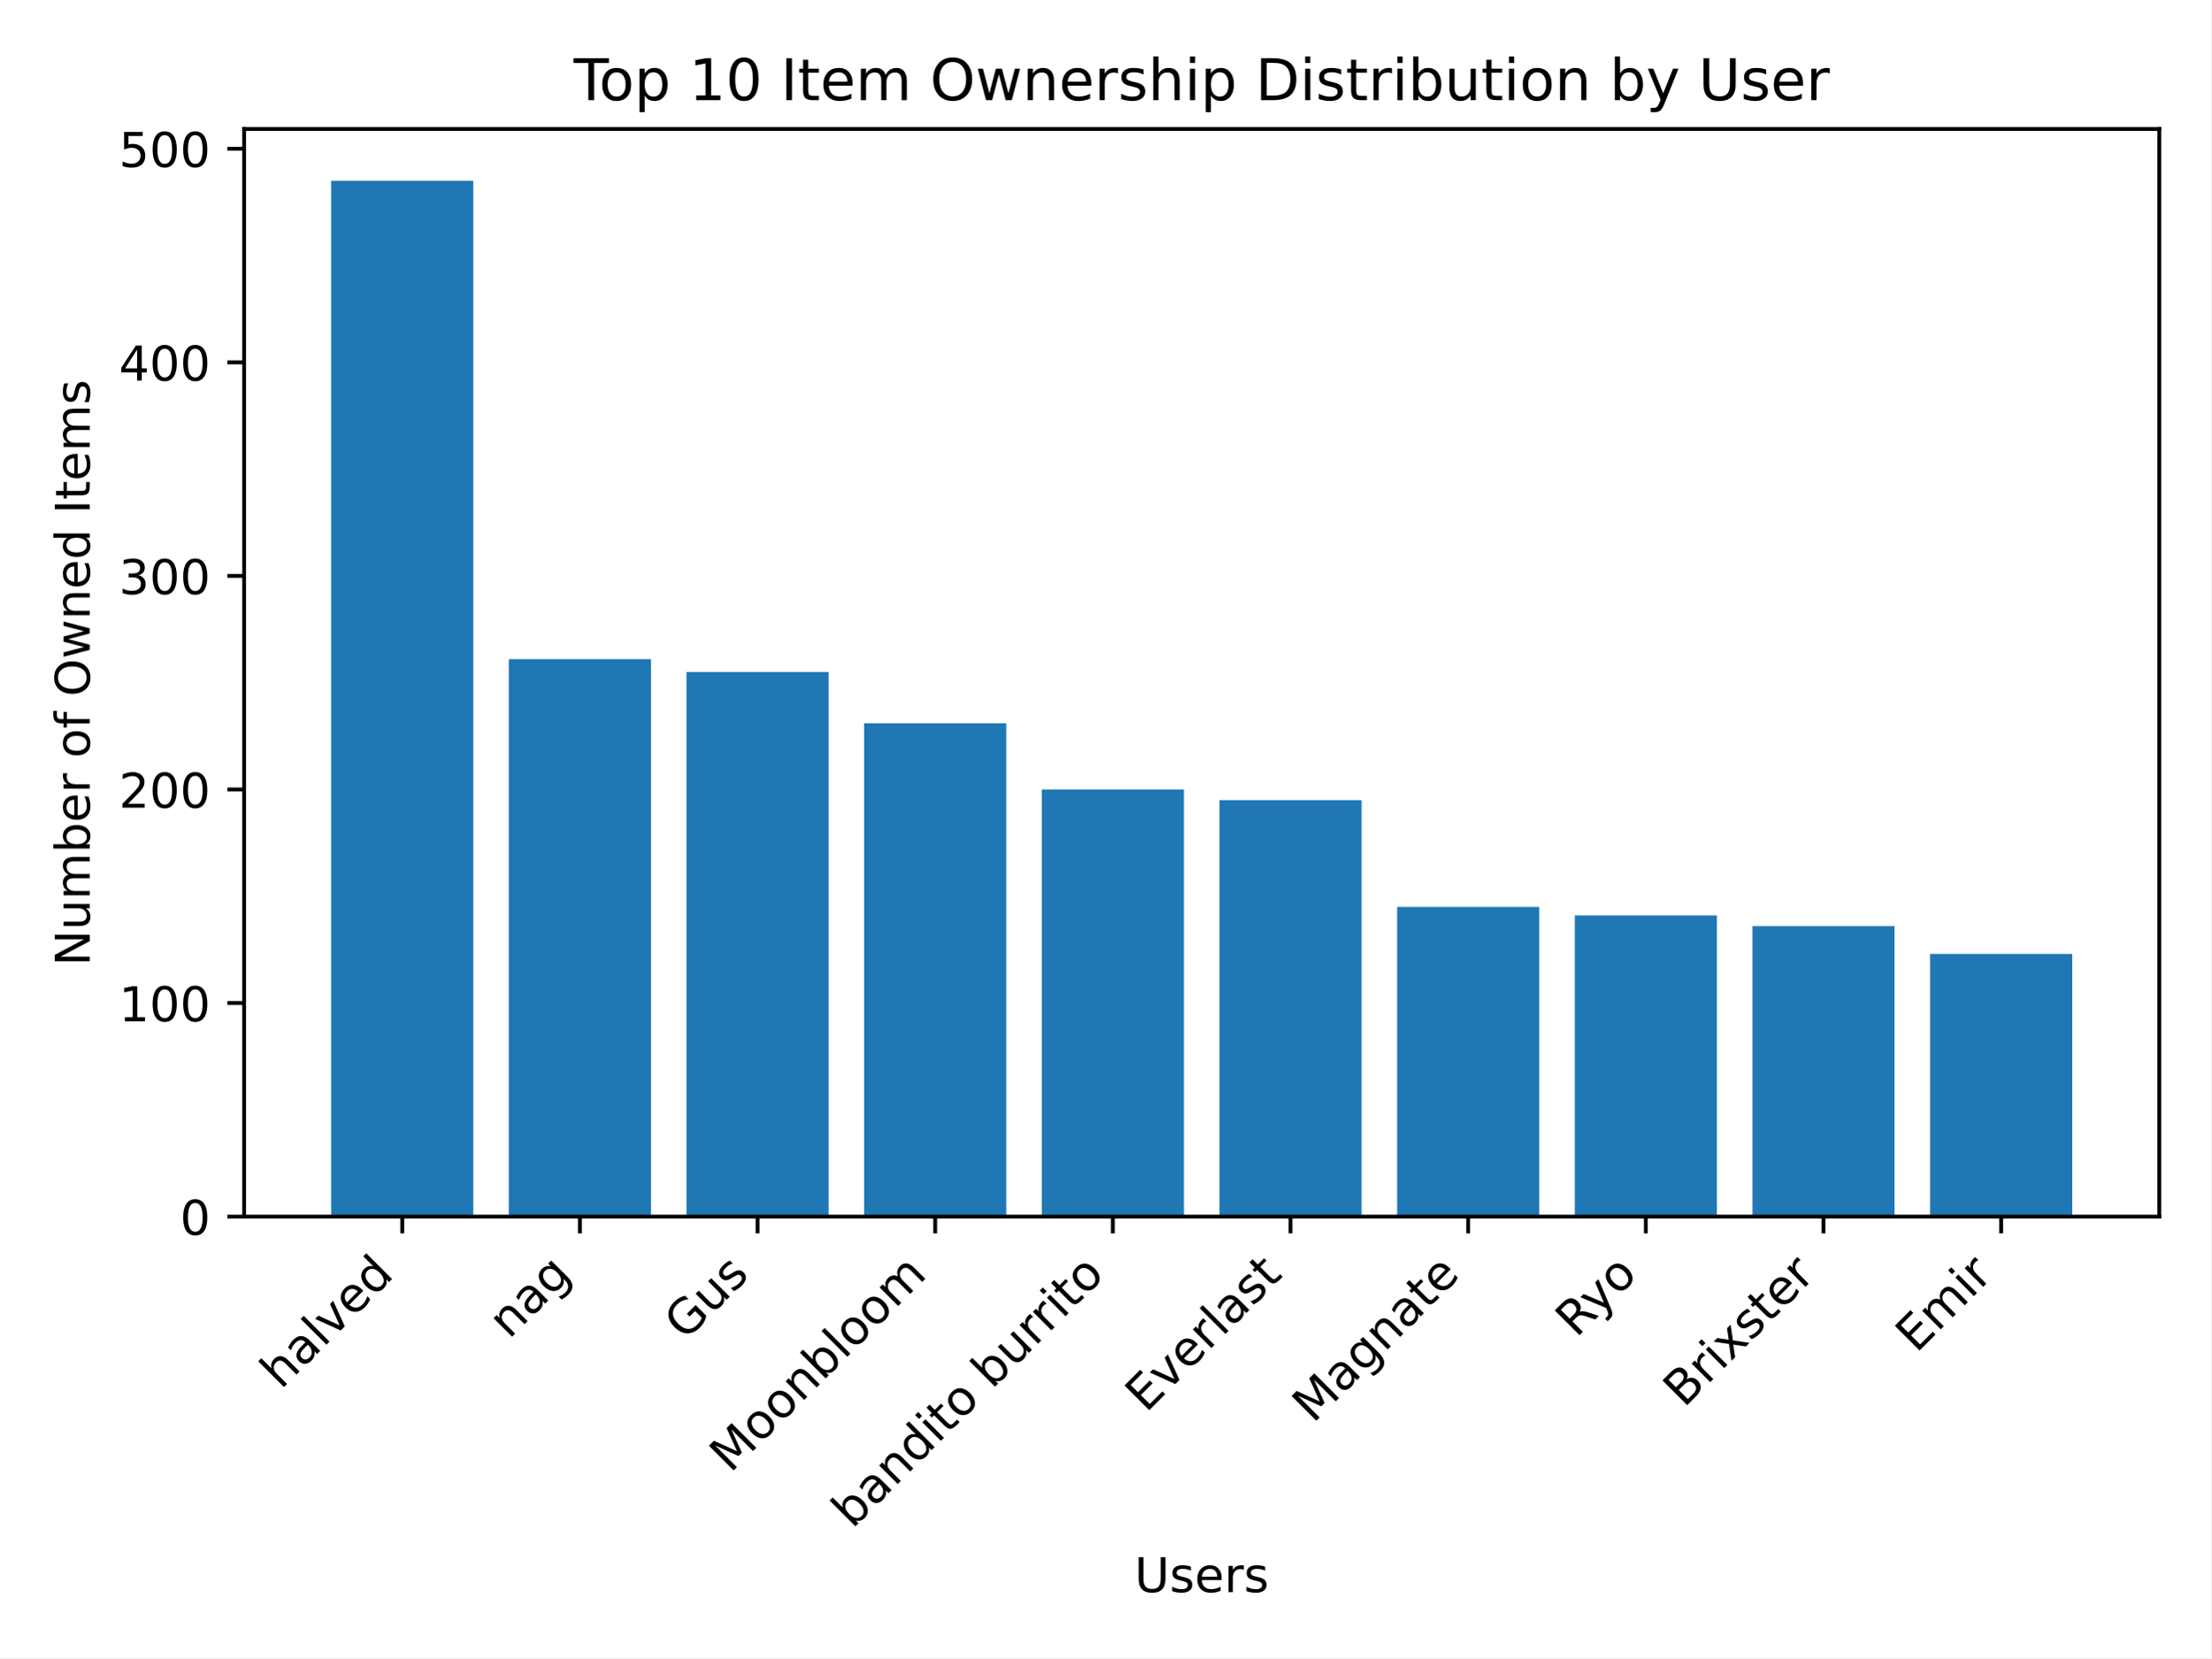
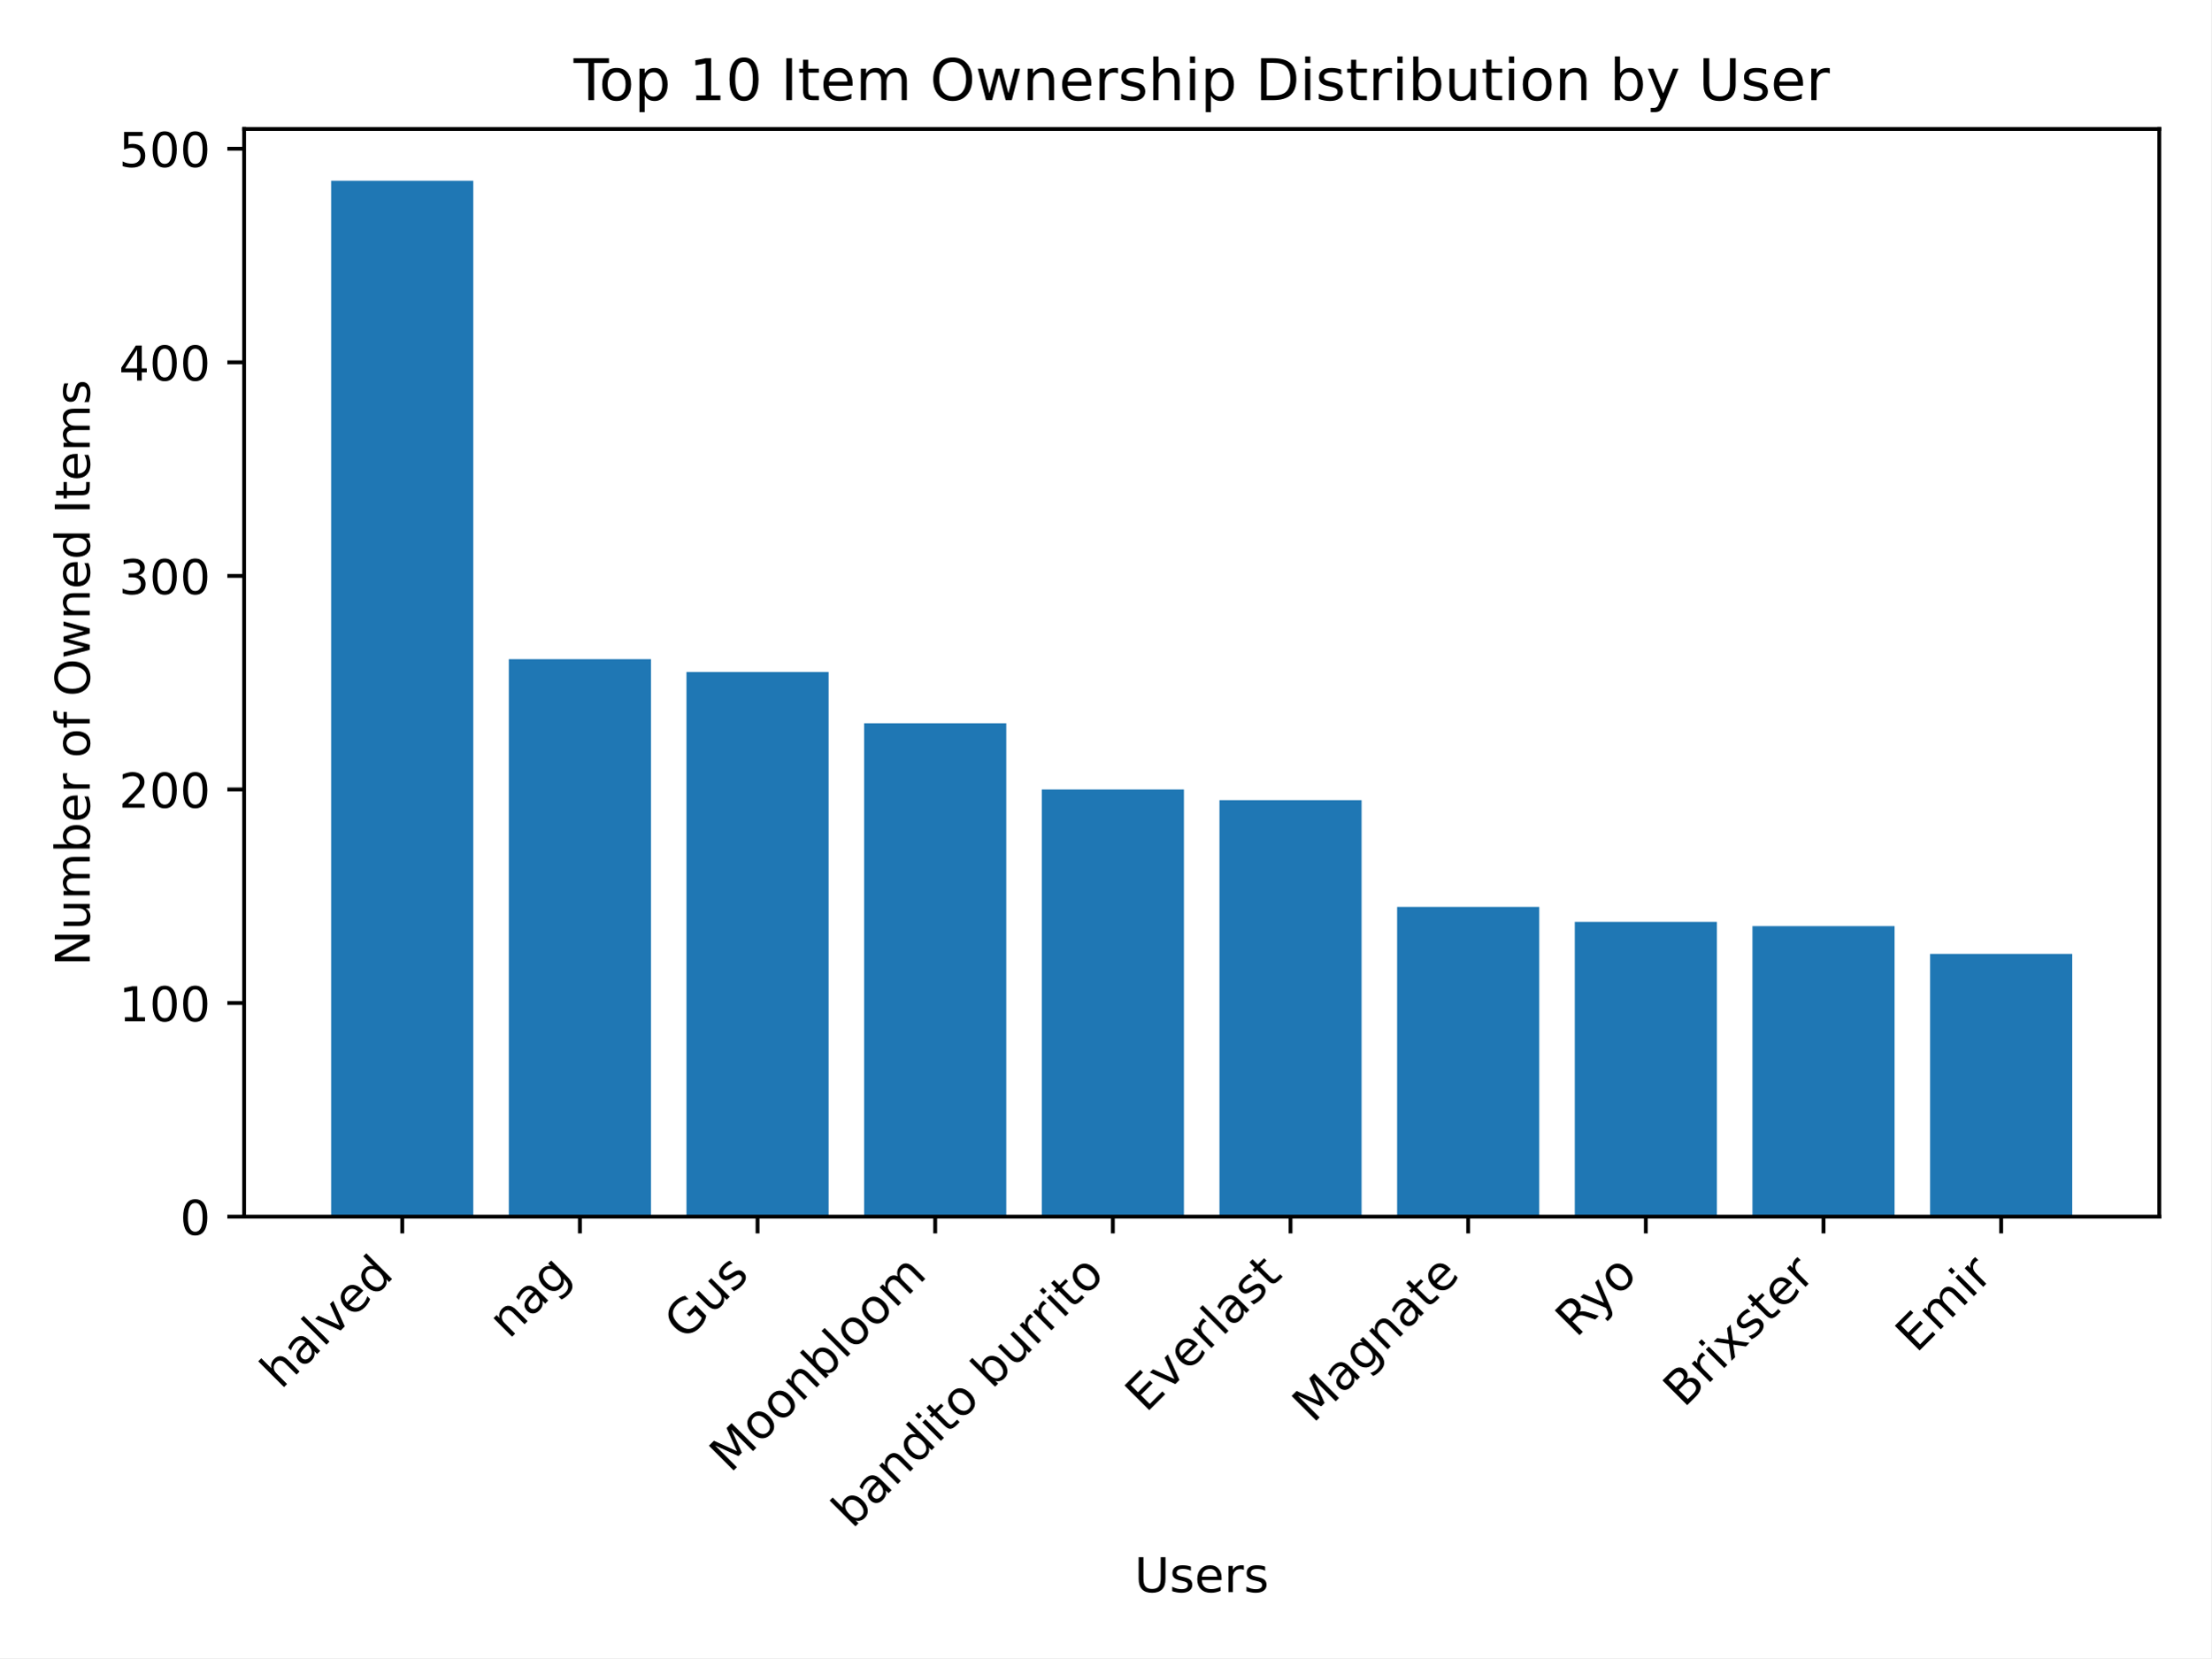
<svg xmlns="http://www.w3.org/2000/svg" xmlns:xlink="http://www.w3.org/1999/xlink" width="460.8pt" height="345.6pt" viewBox="0 0 460.8 345.6" version="1.1">
  <defs>
    <style type="text/css">*{stroke-linejoin: round; stroke-linecap: butt}</style>
  </defs>
  <g id="figure_1">
    <g id="patch_1">
      <path d="M 0 345.6  L 460.8 345.6  L 460.8 0  L 0 0  z " style="fill: #ffffff" />
    </g>
    <g id="axes_1">
      <g id="patch_2">
        <path d="M 50.87 253.581  L 450 253.581  L 450 26.88  L 50.87 26.88  z " style="fill: #ffffff" />
      </g>
      <g id="patch_3">
-         <path d="M 69.012 253.581  L 98.632 253.581  L 98.632 37.675  L 69.012 37.675  z " clip-path="url(#pecffc3c748)" style="fill: #1f77b4" />
+         <path d="M 69.012 253.581  L 98.632 253.581  L 98.632 37.675  L 69.012 37.675  z " clip-path="url(#p1ae39cc8aa)" style="fill: #1f77b4" />
      </g>
      <g id="patch_4">
-         <path d="M 106.037 253.581  L 135.657 253.581  L 135.657 137.392  L 106.037 137.392  z " clip-path="url(#pecffc3c748)" style="fill: #1f77b4" />
+         <path d="M 106.037 253.581  L 135.657 253.581  L 135.657 137.392  L 106.037 137.392  z " clip-path="url(#p1ae39cc8aa)" style="fill: #1f77b4" />
      </g>
      <g id="patch_5">
-         <path d="M 143.062 253.581  L 172.682 253.581  L 172.682 140.063  L 143.062 140.063  z " clip-path="url(#pecffc3c748)" style="fill: #1f77b4" />
+         <path d="M 143.062 253.581  L 172.682 253.581  L 172.682 140.063  L 143.062 140.063  z " clip-path="url(#p1ae39cc8aa)" style="fill: #1f77b4" />
      </g>
      <g id="patch_6">
-         <path d="M 180.087 253.581  L 209.707 253.581  L 209.707 150.747  L 180.087 150.747  z " clip-path="url(#pecffc3c748)" style="fill: #1f77b4" />
+         <path d="M 180.087 253.581  L 209.707 253.581  L 209.707 150.747  L 180.087 150.747  z " clip-path="url(#p1ae39cc8aa)" style="fill: #1f77b4" />
      </g>
      <g id="patch_7">
-         <path d="M 217.112 253.581  L 246.732 253.581  L 246.732 164.547  L 217.112 164.547  z " clip-path="url(#pecffc3c748)" style="fill: #1f77b4" />
+         <path d="M 217.112 253.581  L 246.732 253.581  L 246.732 164.547  L 217.112 164.547  z " clip-path="url(#p1ae39cc8aa)" style="fill: #1f77b4" />
      </g>
      <g id="patch_8">
-         <path d="M 254.138 253.581  L 283.758 253.581  L 283.758 166.773  L 254.138 166.773  z " clip-path="url(#pecffc3c748)" style="fill: #1f77b4" />
+         <path d="M 254.138 253.581  L 283.758 253.581  L 283.758 166.773  L 254.138 166.773  z " clip-path="url(#p1ae39cc8aa)" style="fill: #1f77b4" />
      </g>
      <g id="patch_9">
-         <path d="M 291.163 253.581  L 320.783 253.581  L 320.783 189.032  L 291.163 189.032  z " clip-path="url(#pecffc3c748)" style="fill: #1f77b4" />
+         <path d="M 291.163 253.581  L 320.783 253.581  L 320.783 189.032  L 291.163 189.032  z " clip-path="url(#p1ae39cc8aa)" style="fill: #1f77b4" />
      </g>
      <g id="patch_10">
-         <path d="M 328.188 253.581  L 357.808 253.581  L 357.808 190.812  L 328.188 190.812  z " clip-path="url(#pecffc3c748)" style="fill: #1f77b4" />
+         <path d="M 328.188 253.581  L 357.808 253.581  L 357.808 192.148  L 328.188 192.148  z " clip-path="url(#p1ae39cc8aa)" style="fill: #1f77b4" />
      </g>
      <g id="patch_11">
-         <path d="M 365.213 253.581  L 394.833 253.581  L 394.833 193.038  L 365.213 193.038  z " clip-path="url(#pecffc3c748)" style="fill: #1f77b4" />
+         <path d="M 365.213 253.581  L 394.833 253.581  L 394.833 193.038  L 365.213 193.038  z " clip-path="url(#p1ae39cc8aa)" style="fill: #1f77b4" />
      </g>
      <g id="patch_12">
-         <path d="M 402.238 253.581  L 431.858 253.581  L 431.858 198.825  L 402.238 198.825  z " clip-path="url(#pecffc3c748)" style="fill: #1f77b4" />
+         <path d="M 402.238 253.581  L 431.858 253.581  L 431.858 198.825  L 402.238 198.825  z " clip-path="url(#p1ae39cc8aa)" style="fill: #1f77b4" />
      </g>
      <g id="matplotlib.axis_1">
        <g id="xtick_1">
          <g id="line2d_1">
            <defs>
-               <path id="m5b3145c78f" d="M 0 0  L 0 3.5  " style="stroke: #000000; stroke-width: 0.8" />
+               <path id="mdb69f9be94" d="M 0 0  L 0 3.5  " style="stroke: #000000; stroke-width: 0.8" />
            </defs>
            <g>
-               <use xlink:href="#m5b3145c78f" x="83.822" y="253.581" style="stroke: #000000; stroke-width: 0.8" />
+               <use xlink:href="#mdb69f9be94" x="83.822" y="253.581" style="stroke: #000000; stroke-width: 0.8" />
            </g>
          </g>
          <g id="text_1">
            <g transform="translate(58.54764 289.7576) rotate(-45) scale(0.1 -0.1)">
              <defs>
                <path id="DejaVuSans-68" d="M 3513 2113  L 3513 0  L 2938 0  L 2938 2094  Q 2938 2591 2744 2837  Q 2550 3084 2163 3084  Q 1697 3084 1428 2787  Q 1159 2491 1159 1978  L 1159 0  L 581 0  L 581 4863  L 1159 4863  L 1159 2956  Q 1366 3272 1645 3428  Q 1925 3584 2291 3584  Q 2894 3584 3203 3211  Q 3513 2838 3513 2113  z " transform="scale(0.015625)" />
                <path id="DejaVuSans-61" d="M 2194 1759  Q 1497 1759 1228 1600  Q 959 1441 959 1056  Q 959 750 1161 570  Q 1363 391 1709 391  Q 2188 391 2477 730  Q 2766 1069 2766 1631  L 2766 1759  L 2194 1759  z M 3341 1997  L 3341 0  L 2766 0  L 2766 531  Q 2569 213 2275 61  Q 1981 -91 1556 -91  Q 1019 -91 701 211  Q 384 513 384 1019  Q 384 1609 779 1909  Q 1175 2209 1959 2209  L 2766 2209  L 2766 2266  Q 2766 2663 2505 2880  Q 2244 3097 1772 3097  Q 1472 3097 1187 3025  Q 903 2953 641 2809  L 641 3341  Q 956 3463 1253 3523  Q 1550 3584 1831 3584  Q 2591 3584 2966 3190  Q 3341 2797 3341 1997  z " transform="scale(0.015625)" />
                <path id="DejaVuSans-6c" d="M 603 4863  L 1178 4863  L 1178 0  L 603 0  L 603 4863  z " transform="scale(0.015625)" />
                <path id="DejaVuSans-76" d="M 191 3500  L 800 3500  L 1894 563  L 2988 3500  L 3597 3500  L 2284 0  L 1503 0  L 191 3500  z " transform="scale(0.015625)" />
                <path id="DejaVuSans-65" d="M 3597 1894  L 3597 1613  L 953 1613  Q 991 1019 1311 708  Q 1631 397 2203 397  Q 2534 397 2845 478  Q 3156 559 3463 722  L 3463 178  Q 3153 47 2828 -22  Q 2503 -91 2169 -91  Q 1331 -91 842 396  Q 353 884 353 1716  Q 353 2575 817 3079  Q 1281 3584 2069 3584  Q 2775 3584 3186 3129  Q 3597 2675 3597 1894  z M 3022 2063  Q 3016 2534 2758 2815  Q 2500 3097 2075 3097  Q 1594 3097 1305 2825  Q 1016 2553 972 2059  L 3022 2063  z " transform="scale(0.015625)" />
                <path id="DejaVuSans-64" d="M 2906 2969  L 2906 4863  L 3481 4863  L 3481 0  L 2906 0  L 2906 525  Q 2725 213 2448 61  Q 2172 -91 1784 -91  Q 1150 -91 751 415  Q 353 922 353 1747  Q 353 2572 751 3078  Q 1150 3584 1784 3584  Q 2172 3584 2448 3432  Q 2725 3281 2906 2969  z M 947 1747  Q 947 1113 1208 752  Q 1469 391 1925 391  Q 2381 391 2643 752  Q 2906 1113 2906 1747  Q 2906 2381 2643 2742  Q 2381 3103 1925 3103  Q 1469 3103 1208 2742  Q 947 2381 947 1747  z " transform="scale(0.015625)" />
              </defs>
              <use xlink:href="#DejaVuSans-68" />
              <use xlink:href="#DejaVuSans-61" x="63.379" />
              <use xlink:href="#DejaVuSans-6c" x="124.658" />
              <use xlink:href="#DejaVuSans-76" x="152.441" />
              <use xlink:href="#DejaVuSans-65" x="211.621" />
              <use xlink:href="#DejaVuSans-64" x="273.145" />
            </g>
          </g>
        </g>
        <g id="xtick_2">
          <g id="line2d_2">
            <g>
-               <use xlink:href="#m5b3145c78f" x="120.847" y="253.581" style="stroke: #000000; stroke-width: 0.8" />
+               <use xlink:href="#mdb69f9be94" x="120.847" y="253.581" style="stroke: #000000; stroke-width: 0.8" />
            </g>
          </g>
          <g id="text_2">
            <g transform="translate(106.0732 279.257) rotate(-45) scale(0.1 -0.1)">
              <defs>
                <path id="DejaVuSans-6e" d="M 3513 2113  L 3513 0  L 2938 0  L 2938 2094  Q 2938 2591 2744 2837  Q 2550 3084 2163 3084  Q 1697 3084 1428 2787  Q 1159 2491 1159 1978  L 1159 0  L 581 0  L 581 3500  L 1159 3500  L 1159 2956  Q 1366 3272 1645 3428  Q 1925 3584 2291 3584  Q 2894 3584 3203 3211  Q 3513 2838 3513 2113  z " transform="scale(0.015625)" />
                <path id="DejaVuSans-67" d="M 2906 1791  Q 2906 2416 2648 2759  Q 2391 3103 1925 3103  Q 1463 3103 1205 2759  Q 947 2416 947 1791  Q 947 1169 1205 825  Q 1463 481 1925 481  Q 2391 481 2648 825  Q 2906 1169 2906 1791  z M 3481 434  Q 3481 -459 3084 -895  Q 2688 -1331 1869 -1331  Q 1566 -1331 1297 -1286  Q 1028 -1241 775 -1147  L 775 -588  Q 1028 -725 1275 -790  Q 1522 -856 1778 -856  Q 2344 -856 2625 -561  Q 2906 -266 2906 331  L 2906 616  Q 2728 306 2450 153  Q 2172 0 1784 0  Q 1141 0 747 490  Q 353 981 353 1791  Q 353 2603 747 3093  Q 1141 3584 1784 3584  Q 2172 3584 2450 3431  Q 2728 3278 2906 2969  L 2906 3500  L 3481 3500  L 3481 434  z " transform="scale(0.015625)" />
              </defs>
              <use xlink:href="#DejaVuSans-6e" />
              <use xlink:href="#DejaVuSans-61" x="63.379" />
              <use xlink:href="#DejaVuSans-67" x="124.658" />
            </g>
          </g>
        </g>
        <g id="xtick_3">
          <g id="line2d_3">
            <g>
-               <use xlink:href="#m5b3145c78f" x="157.872" y="253.581" style="stroke: #000000; stroke-width: 0.8" />
+               <use xlink:href="#mdb69f9be94" x="157.872" y="253.581" style="stroke: #000000; stroke-width: 0.8" />
            </g>
          </g>
          <g id="text_3">
            <g transform="translate(142.758 279.5973) rotate(-45) scale(0.1 -0.1)">
              <defs>
                <path id="DejaVuSans-47" d="M 3809 666  L 3809 1919  L 2778 1919  L 2778 2438  L 4434 2438  L 4434 434  Q 4069 175 3628 42  Q 3188 -91 2688 -91  Q 1594 -91 976 548  Q 359 1188 359 2328  Q 359 3472 976 4111  Q 1594 4750 2688 4750  Q 3144 4750 3555 4637  Q 3966 4525 4313 4306  L 4313 3634  Q 3963 3931 3569 4081  Q 3175 4231 2741 4231  Q 1884 4231 1454 3753  Q 1025 3275 1025 2328  Q 1025 1384 1454 906  Q 1884 428 2741 428  Q 3075 428 3337 486  Q 3600 544 3809 666  z " transform="scale(0.015625)" />
                <path id="DejaVuSans-75" d="M 544 1381  L 544 3500  L 1119 3500  L 1119 1403  Q 1119 906 1312 657  Q 1506 409 1894 409  Q 2359 409 2629 706  Q 2900 1003 2900 1516  L 2900 3500  L 3475 3500  L 3475 0  L 2900 0  L 2900 538  Q 2691 219 2414 64  Q 2138 -91 1772 -91  Q 1169 -91 856 284  Q 544 659 544 1381  z M 1991 3584  L 1991 3584  z " transform="scale(0.015625)" />
                <path id="DejaVuSans-73" d="M 2834 3397  L 2834 2853  Q 2591 2978 2328 3040  Q 2066 3103 1784 3103  Q 1356 3103 1142 2972  Q 928 2841 928 2578  Q 928 2378 1081 2264  Q 1234 2150 1697 2047  L 1894 2003  Q 2506 1872 2764 1633  Q 3022 1394 3022 966  Q 3022 478 2636 193  Q 2250 -91 1575 -91  Q 1294 -91 989 -36  Q 684 19 347 128  L 347 722  Q 666 556 975 473  Q 1284 391 1588 391  Q 1994 391 2212 530  Q 2431 669 2431 922  Q 2431 1156 2273 1281  Q 2116 1406 1581 1522  L 1381 1569  Q 847 1681 609 1914  Q 372 2147 372 2553  Q 372 3047 722 3315  Q 1072 3584 1716 3584  Q 2034 3584 2315 3537  Q 2597 3491 2834 3397  z " transform="scale(0.015625)" />
              </defs>
              <use xlink:href="#DejaVuSans-47" />
              <use xlink:href="#DejaVuSans-75" x="77.49" />
              <use xlink:href="#DejaVuSans-73" x="140.869" />
            </g>
          </g>
        </g>
        <g id="xtick_4">
          <g id="line2d_4">
            <g>
-               <use xlink:href="#m5b3145c78f" x="194.897" y="253.581" style="stroke: #000000; stroke-width: 0.8" />
+               <use xlink:href="#mdb69f9be94" x="194.897" y="253.581" style="stroke: #000000; stroke-width: 0.8" />
            </g>
          </g>
          <g id="text_4">
            <g transform="translate(152.197 307.1833) rotate(-45) scale(0.1 -0.1)">
              <defs>
                <path id="DejaVuSans-4d" d="M 628 4666  L 1569 4666  L 2759 1491  L 3956 4666  L 4897 4666  L 4897 0  L 4281 0  L 4281 4097  L 3078 897  L 2444 897  L 1241 4097  L 1241 0  L 628 0  L 628 4666  z " transform="scale(0.015625)" />
                <path id="DejaVuSans-6f" d="M 1959 3097  Q 1497 3097 1228 2736  Q 959 2375 959 1747  Q 959 1119 1226 758  Q 1494 397 1959 397  Q 2419 397 2687 759  Q 2956 1122 2956 1747  Q 2956 2369 2687 2733  Q 2419 3097 1959 3097  z M 1959 3584  Q 2709 3584 3137 3096  Q 3566 2609 3566 1747  Q 3566 888 3137 398  Q 2709 -91 1959 -91  Q 1206 -91 779 398  Q 353 888 353 1747  Q 353 2609 779 3096  Q 1206 3584 1959 3584  z " transform="scale(0.015625)" />
                <path id="DejaVuSans-62" d="M 3116 1747  Q 3116 2381 2855 2742  Q 2594 3103 2138 3103  Q 1681 3103 1420 2742  Q 1159 2381 1159 1747  Q 1159 1113 1420 752  Q 1681 391 2138 391  Q 2594 391 2855 752  Q 3116 1113 3116 1747  z M 1159 2969  Q 1341 3281 1617 3432  Q 1894 3584 2278 3584  Q 2916 3584 3314 3078  Q 3713 2572 3713 1747  Q 3713 922 3314 415  Q 2916 -91 2278 -91  Q 1894 -91 1617 61  Q 1341 213 1159 525  L 1159 0  L 581 0  L 581 4863  L 1159 4863  L 1159 2969  z " transform="scale(0.015625)" />
                <path id="DejaVuSans-6d" d="M 3328 2828  Q 3544 3216 3844 3400  Q 4144 3584 4550 3584  Q 5097 3584 5394 3201  Q 5691 2819 5691 2113  L 5691 0  L 5113 0  L 5113 2094  Q 5113 2597 4934 2840  Q 4756 3084 4391 3084  Q 3944 3084 3684 2787  Q 3425 2491 3425 1978  L 3425 0  L 2847 0  L 2847 2094  Q 2847 2600 2669 2842  Q 2491 3084 2119 3084  Q 1678 3084 1418 2786  Q 1159 2488 1159 1978  L 1159 0  L 581 0  L 581 3500  L 1159 3500  L 1159 2956  Q 1356 3278 1631 3431  Q 1906 3584 2284 3584  Q 2666 3584 2933 3390  Q 3200 3197 3328 2828  z " transform="scale(0.015625)" />
              </defs>
              <use xlink:href="#DejaVuSans-4d" />
              <use xlink:href="#DejaVuSans-6f" x="86.279" />
              <use xlink:href="#DejaVuSans-6f" x="147.461" />
              <use xlink:href="#DejaVuSans-6e" x="208.643" />
              <use xlink:href="#DejaVuSans-62" x="272.021" />
              <use xlink:href="#DejaVuSans-6c" x="335.498" />
              <use xlink:href="#DejaVuSans-6f" x="363.281" />
              <use xlink:href="#DejaVuSans-6f" x="424.463" />
              <use xlink:href="#DejaVuSans-6d" x="485.645" />
            </g>
          </g>
        </g>
        <g id="xtick_5">
          <g id="line2d_5">
            <g>
-               <use xlink:href="#m5b3145c78f" x="231.922" y="253.581" style="stroke: #000000; stroke-width: 0.8" />
+               <use xlink:href="#mdb69f9be94" x="231.922" y="253.581" style="stroke: #000000; stroke-width: 0.8" />
            </g>
          </g>
          <g id="text_5">
            <g transform="translate(177.6255 318.7799) rotate(-45) scale(0.1 -0.1)">
              <defs>
                <path id="DejaVuSans-69" d="M 603 3500  L 1178 3500  L 1178 0  L 603 0  L 603 3500  z M 603 4863  L 1178 4863  L 1178 4134  L 603 4134  L 603 4863  z " transform="scale(0.015625)" />
                <path id="DejaVuSans-74" d="M 1172 4494  L 1172 3500  L 2356 3500  L 2356 3053  L 1172 3053  L 1172 1153  Q 1172 725 1289 603  Q 1406 481 1766 481  L 2356 481  L 2356 0  L 1766 0  Q 1100 0 847 248  Q 594 497 594 1153  L 594 3053  L 172 3053  L 172 3500  L 594 3500  L 594 4494  L 1172 4494  z " transform="scale(0.015625)" />
                <path id="DejaVuSans-20" transform="scale(0.015625)" />
                <path id="DejaVuSans-72" d="M 2631 2963  Q 2534 3019 2420 3045  Q 2306 3072 2169 3072  Q 1681 3072 1420 2755  Q 1159 2438 1159 1844  L 1159 0  L 581 0  L 581 3500  L 1159 3500  L 1159 2956  Q 1341 3275 1631 3429  Q 1922 3584 2338 3584  Q 2397 3584 2469 3576  Q 2541 3569 2628 3553  L 2631 2963  z " transform="scale(0.015625)" />
              </defs>
              <use xlink:href="#DejaVuSans-62" />
              <use xlink:href="#DejaVuSans-61" x="63.477" />
              <use xlink:href="#DejaVuSans-6e" x="124.756" />
              <use xlink:href="#DejaVuSans-64" x="188.135" />
              <use xlink:href="#DejaVuSans-69" x="251.611" />
              <use xlink:href="#DejaVuSans-74" x="279.395" />
              <use xlink:href="#DejaVuSans-6f" x="318.604" />
              <use xlink:href="#DejaVuSans-20" x="379.785" />
              <use xlink:href="#DejaVuSans-62" x="411.572" />
              <use xlink:href="#DejaVuSans-75" x="475.049" />
              <use xlink:href="#DejaVuSans-72" x="538.428" />
              <use xlink:href="#DejaVuSans-72" x="577.791" />
              <use xlink:href="#DejaVuSans-69" x="618.904" />
              <use xlink:href="#DejaVuSans-74" x="646.688" />
              <use xlink:href="#DejaVuSans-6f" x="685.896" />
            </g>
          </g>
        </g>
        <g id="xtick_6">
          <g id="line2d_6">
            <g>
-               <use xlink:href="#m5b3145c78f" x="268.948" y="253.581" style="stroke: #000000; stroke-width: 0.8" />
+               <use xlink:href="#mdb69f9be94" x="268.948" y="253.581" style="stroke: #000000; stroke-width: 0.8" />
            </g>
          </g>
          <g id="text_6">
            <g transform="translate(238.8126 294.6178) rotate(-45) scale(0.1 -0.1)">
              <defs>
                <path id="DejaVuSans-45" d="M 628 4666  L 3578 4666  L 3578 4134  L 1259 4134  L 1259 2753  L 3481 2753  L 3481 2222  L 1259 2222  L 1259 531  L 3634 531  L 3634 0  L 628 0  L 628 4666  z " transform="scale(0.015625)" />
              </defs>
              <use xlink:href="#DejaVuSans-45" />
              <use xlink:href="#DejaVuSans-76" x="63.184" />
              <use xlink:href="#DejaVuSans-65" x="122.363" />
              <use xlink:href="#DejaVuSans-72" x="183.887" />
              <use xlink:href="#DejaVuSans-6c" x="225" />
              <use xlink:href="#DejaVuSans-61" x="252.783" />
              <use xlink:href="#DejaVuSans-73" x="314.062" />
              <use xlink:href="#DejaVuSans-74" x="366.162" />
            </g>
          </g>
        </g>
        <g id="xtick_7">
          <g id="line2d_7">
            <g>
-               <use xlink:href="#m5b3145c78f" x="305.973" y="253.581" style="stroke: #000000; stroke-width: 0.8" />
+               <use xlink:href="#mdb69f9be94" x="305.973" y="253.581" style="stroke: #000000; stroke-width: 0.8" />
            </g>
          </g>
          <g id="text_7">
            <g transform="translate(273.6412 296.8143) rotate(-45) scale(0.1 -0.1)">
              <use xlink:href="#DejaVuSans-4d" />
              <use xlink:href="#DejaVuSans-61" x="86.279" />
              <use xlink:href="#DejaVuSans-67" x="147.559" />
              <use xlink:href="#DejaVuSans-6e" x="211.035" />
              <use xlink:href="#DejaVuSans-61" x="274.414" />
              <use xlink:href="#DejaVuSans-74" x="335.693" />
              <use xlink:href="#DejaVuSans-65" x="374.902" />
            </g>
          </g>
        </g>
        <g id="xtick_8">
          <g id="line2d_8">
            <g>
-               <use xlink:href="#m5b3145c78f" x="342.998" y="253.581" style="stroke: #000000; stroke-width: 0.8" />
+               <use xlink:href="#mdb69f9be94" x="342.998" y="253.581" style="stroke: #000000; stroke-width: 0.8" />
            </g>
          </g>
          <g id="text_8">
            <g transform="translate(328.4909 278.9897) rotate(-45) scale(0.1 -0.1)">
              <defs>
                <path id="DejaVuSans-52" d="M 2841 2188  Q 3044 2119 3236 1894  Q 3428 1669 3622 1275  L 4263 0  L 3584 0  L 2988 1197  Q 2756 1666 2539 1819  Q 2322 1972 1947 1972  L 1259 1972  L 1259 0  L 628 0  L 628 4666  L 2053 4666  Q 2853 4666 3247 4331  Q 3641 3997 3641 3322  Q 3641 2881 3436 2590  Q 3231 2300 2841 2188  z M 1259 4147  L 1259 2491  L 2053 2491  Q 2509 2491 2742 2702  Q 2975 2913 2975 3322  Q 2975 3731 2742 3939  Q 2509 4147 2053 4147  L 1259 4147  z " transform="scale(0.015625)" />
                <path id="DejaVuSans-79" d="M 2059 -325  Q 1816 -950 1584 -1140  Q 1353 -1331 966 -1331  L 506 -1331  L 506 -850  L 844 -850  Q 1081 -850 1212 -737  Q 1344 -625 1503 -206  L 1606 56  L 191 3500  L 800 3500  L 1894 763  L 2988 3500  L 3597 3500  L 2059 -325  z " transform="scale(0.015625)" />
              </defs>
              <use xlink:href="#DejaVuSans-52" />
              <use xlink:href="#DejaVuSans-79" x="63.982" />
              <use xlink:href="#DejaVuSans-6f" x="123.162" />
            </g>
          </g>
        </g>
        <g id="xtick_9">
          <g id="line2d_9">
            <g>
-               <use xlink:href="#m5b3145c78f" x="380.023" y="253.581" style="stroke: #000000; stroke-width: 0.8" />
+               <use xlink:href="#mdb69f9be94" x="380.023" y="253.581" style="stroke: #000000; stroke-width: 0.8" />
            </g>
          </g>
          <g id="text_9">
            <g transform="translate(350.9307 293.5748) rotate(-45) scale(0.1 -0.1)">
              <defs>
                <path id="DejaVuSans-42" d="M 1259 2228  L 1259 519  L 2272 519  Q 2781 519 3026 730  Q 3272 941 3272 1375  Q 3272 1813 3026 2020  Q 2781 2228 2272 2228  L 1259 2228  z M 1259 4147  L 1259 2741  L 2194 2741  Q 2656 2741 2882 2914  Q 3109 3088 3109 3444  Q 3109 3797 2882 3972  Q 2656 4147 2194 4147  L 1259 4147  z M 628 4666  L 2241 4666  Q 2963 4666 3353 4366  Q 3744 4066 3744 3513  Q 3744 3084 3544 2831  Q 3344 2578 2956 2516  Q 3422 2416 3680 2098  Q 3938 1781 3938 1306  Q 3938 681 3513 340  Q 3088 0 2303 0  L 628 0  L 628 4666  z " transform="scale(0.015625)" />
                <path id="DejaVuSans-78" d="M 3513 3500  L 2247 1797  L 3578 0  L 2900 0  L 1881 1375  L 863 0  L 184 0  L 1544 1831  L 300 3500  L 978 3500  L 1906 2253  L 2834 3500  L 3513 3500  z " transform="scale(0.015625)" />
              </defs>
              <use xlink:href="#DejaVuSans-42" />
              <use xlink:href="#DejaVuSans-72" x="68.604" />
              <use xlink:href="#DejaVuSans-69" x="109.717" />
              <use xlink:href="#DejaVuSans-78" x="137.5" />
              <use xlink:href="#DejaVuSans-73" x="196.68" />
              <use xlink:href="#DejaVuSans-74" x="248.779" />
              <use xlink:href="#DejaVuSans-65" x="287.988" />
              <use xlink:href="#DejaVuSans-72" x="349.512" />
            </g>
          </g>
        </g>
        <g id="xtick_10">
          <g id="line2d_10">
            <g>
-               <use xlink:href="#m5b3145c78f" x="417.048" y="253.581" style="stroke: #000000; stroke-width: 0.8" />
+               <use xlink:href="#mdb69f9be94" x="417.048" y="253.581" style="stroke: #000000; stroke-width: 0.8" />
            </g>
          </g>
          <g id="text_10">
            <g transform="translate(399.3502 282.1805) rotate(-45) scale(0.1 -0.1)">
              <use xlink:href="#DejaVuSans-45" />
              <use xlink:href="#DejaVuSans-6d" x="63.184" />
              <use xlink:href="#DejaVuSans-69" x="160.596" />
              <use xlink:href="#DejaVuSans-72" x="188.379" />
            </g>
          </g>
        </g>
        <g id="text_11">
          <g transform="translate(236.4342 331.8489) scale(0.1 -0.1)">
            <defs>
              <path id="DejaVuSans-55" d="M 556 4666  L 1191 4666  L 1191 1831  Q 1191 1081 1462 751  Q 1734 422 2344 422  Q 2950 422 3222 751  Q 3494 1081 3494 1831  L 3494 4666  L 4128 4666  L 4128 1753  Q 4128 841 3676 375  Q 3225 -91 2344 -91  Q 1459 -91 1007 375  Q 556 841 556 1753  L 556 4666  z " transform="scale(0.015625)" />
            </defs>
            <use xlink:href="#DejaVuSans-55" />
            <use xlink:href="#DejaVuSans-73" x="73.193" />
            <use xlink:href="#DejaVuSans-65" x="125.293" />
            <use xlink:href="#DejaVuSans-72" x="186.816" />
            <use xlink:href="#DejaVuSans-73" x="227.93" />
          </g>
        </g>
      </g>
      <g id="matplotlib.axis_2">
        <g id="ytick_1">
          <g id="line2d_11">
            <defs>
-               <path id="me609d52eb9" d="M 0 0  L -3.5 0  " style="stroke: #000000; stroke-width: 0.8" />
+               <path id="mad05eab00a" d="M 0 0  L -3.5 0  " style="stroke: #000000; stroke-width: 0.8" />
            </defs>
            <g>
-               <use xlink:href="#me609d52eb9" x="50.87" y="253.581" style="stroke: #000000; stroke-width: 0.8" />
+               <use xlink:href="#mad05eab00a" x="50.87" y="253.581" style="stroke: #000000; stroke-width: 0.8" />
            </g>
          </g>
          <g id="text_12">
            <g transform="translate(37.5075 257.3798) scale(0.1 -0.1)">
              <defs>
                <path id="DejaVuSans-30" d="M 2034 4250  Q 1547 4250 1301 3770  Q 1056 3291 1056 2328  Q 1056 1369 1301 889  Q 1547 409 2034 409  Q 2525 409 2770 889  Q 3016 1369 3016 2328  Q 3016 3291 2770 3770  Q 2525 4250 2034 4250  z M 2034 4750  Q 2819 4750 3233 4129  Q 3647 3509 3647 2328  Q 3647 1150 3233 529  Q 2819 -91 2034 -91  Q 1250 -91 836 529  Q 422 1150 422 2328  Q 422 3509 836 4129  Q 1250 4750 2034 4750  z " transform="scale(0.015625)" />
              </defs>
              <use xlink:href="#DejaVuSans-30" />
            </g>
          </g>
        </g>
        <g id="ytick_2">
          <g id="line2d_12">
            <g>
-               <use xlink:href="#me609d52eb9" x="50.87" y="209.064" style="stroke: #000000; stroke-width: 0.8" />
+               <use xlink:href="#mad05eab00a" x="50.87" y="209.064" style="stroke: #000000; stroke-width: 0.8" />
            </g>
          </g>
          <g id="text_13">
            <g transform="translate(24.7825 212.8632) scale(0.1 -0.1)">
              <defs>
                <path id="DejaVuSans-31" d="M 794 531  L 1825 531  L 1825 4091  L 703 3866  L 703 4441  L 1819 4666  L 2450 4666  L 2450 531  L 3481 531  L 3481 0  L 794 0  L 794 531  z " transform="scale(0.015625)" />
              </defs>
              <use xlink:href="#DejaVuSans-31" />
              <use xlink:href="#DejaVuSans-30" x="63.623" />
              <use xlink:href="#DejaVuSans-30" x="127.246" />
            </g>
          </g>
        </g>
        <g id="ytick_3">
          <g id="line2d_13">
            <g>
-               <use xlink:href="#me609d52eb9" x="50.87" y="164.547" style="stroke: #000000; stroke-width: 0.8" />
+               <use xlink:href="#mad05eab00a" x="50.87" y="164.547" style="stroke: #000000; stroke-width: 0.8" />
            </g>
          </g>
          <g id="text_14">
            <g transform="translate(24.7825 168.3467) scale(0.1 -0.1)">
              <defs>
                <path id="DejaVuSans-32" d="M 1228 531  L 3431 531  L 3431 0  L 469 0  L 469 531  Q 828 903 1448 1529  Q 2069 2156 2228 2338  Q 2531 2678 2651 2914  Q 2772 3150 2772 3378  Q 2772 3750 2511 3984  Q 2250 4219 1831 4219  Q 1534 4219 1204 4116  Q 875 4013 500 3803  L 500 4441  Q 881 4594 1212 4672  Q 1544 4750 1819 4750  Q 2544 4750 2975 4387  Q 3406 4025 3406 3419  Q 3406 3131 3298 2873  Q 3191 2616 2906 2266  Q 2828 2175 2409 1742  Q 1991 1309 1228 531  z " transform="scale(0.015625)" />
              </defs>
              <use xlink:href="#DejaVuSans-32" />
              <use xlink:href="#DejaVuSans-30" x="63.623" />
              <use xlink:href="#DejaVuSans-30" x="127.246" />
            </g>
          </g>
        </g>
        <g id="ytick_4">
          <g id="line2d_14">
            <g>
-               <use xlink:href="#me609d52eb9" x="50.87" y="120.031" style="stroke: #000000; stroke-width: 0.8" />
+               <use xlink:href="#mad05eab00a" x="50.87" y="120.031" style="stroke: #000000; stroke-width: 0.8" />
            </g>
          </g>
          <g id="text_15">
            <g transform="translate(24.7825 123.8301) scale(0.1 -0.1)">
              <defs>
                <path id="DejaVuSans-33" d="M 2597 2516  Q 3050 2419 3304 2112  Q 3559 1806 3559 1356  Q 3559 666 3084 287  Q 2609 -91 1734 -91  Q 1441 -91 1130 -33  Q 819 25 488 141  L 488 750  Q 750 597 1062 519  Q 1375 441 1716 441  Q 2309 441 2620 675  Q 2931 909 2931 1356  Q 2931 1769 2642 2001  Q 2353 2234 1838 2234  L 1294 2234  L 1294 2753  L 1863 2753  Q 2328 2753 2575 2939  Q 2822 3125 2822 3475  Q 2822 3834 2567 4026  Q 2313 4219 1838 4219  Q 1578 4219 1281 4162  Q 984 4106 628 3988  L 628 4550  Q 988 4650 1302 4700  Q 1616 4750 1894 4750  Q 2613 4750 3031 4423  Q 3450 4097 3450 3541  Q 3450 3153 3228 2886  Q 3006 2619 2597 2516  z " transform="scale(0.015625)" />
              </defs>
              <use xlink:href="#DejaVuSans-33" />
              <use xlink:href="#DejaVuSans-30" x="63.623" />
              <use xlink:href="#DejaVuSans-30" x="127.246" />
            </g>
          </g>
        </g>
        <g id="ytick_5">
          <g id="line2d_15">
            <g>
-               <use xlink:href="#me609d52eb9" x="50.87" y="75.514" style="stroke: #000000; stroke-width: 0.8" />
+               <use xlink:href="#mad05eab00a" x="50.87" y="75.514" style="stroke: #000000; stroke-width: 0.8" />
            </g>
          </g>
          <g id="text_16">
            <g transform="translate(24.7825 79.31356) scale(0.1 -0.1)">
              <defs>
                <path id="DejaVuSans-34" d="M 2419 4116  L 825 1625  L 2419 1625  L 2419 4116  z M 2253 4666  L 3047 4666  L 3047 1625  L 3713 1625  L 3713 1100  L 3047 1100  L 3047 0  L 2419 0  L 2419 1100  L 313 1100  L 313 1709  L 2253 4666  z " transform="scale(0.015625)" />
              </defs>
              <use xlink:href="#DejaVuSans-34" />
              <use xlink:href="#DejaVuSans-30" x="63.623" />
              <use xlink:href="#DejaVuSans-30" x="127.246" />
            </g>
          </g>
        </g>
        <g id="ytick_6">
          <g id="line2d_16">
            <g>
-               <use xlink:href="#me609d52eb9" x="50.87" y="30.998" style="stroke: #000000; stroke-width: 0.8" />
+               <use xlink:href="#mad05eab00a" x="50.87" y="30.998" style="stroke: #000000; stroke-width: 0.8" />
            </g>
          </g>
          <g id="text_17">
            <g transform="translate(24.7825 34.797) scale(0.1 -0.1)">
              <defs>
                <path id="DejaVuSans-35" d="M 691 4666  L 3169 4666  L 3169 4134  L 1269 4134  L 1269 2991  Q 1406 3038 1543 3061  Q 1681 3084 1819 3084  Q 2600 3084 3056 2656  Q 3513 2228 3513 1497  Q 3513 744 3044 326  Q 2575 -91 1722 -91  Q 1428 -91 1123 -41  Q 819 9 494 109  L 494 744  Q 775 591 1075 516  Q 1375 441 1709 441  Q 2250 441 2565 725  Q 2881 1009 2881 1497  Q 2881 1984 2565 2268  Q 2250 2553 1709 2553  Q 1456 2553 1204 2497  Q 953 2441 691 2322  L 691 4666  z " transform="scale(0.015625)" />
              </defs>
              <use xlink:href="#DejaVuSans-35" />
              <use xlink:href="#DejaVuSans-30" x="63.623" />
              <use xlink:href="#DejaVuSans-30" x="127.246" />
            </g>
          </g>
        </g>
        <g id="text_18">
          <g transform="translate(18.70281 201.3342) rotate(-90) scale(0.1 -0.1)">
            <defs>
              <path id="DejaVuSans-4e" d="M 628 4666  L 1478 4666  L 3547 763  L 3547 4666  L 4159 4666  L 4159 0  L 3309 0  L 1241 3903  L 1241 0  L 628 0  L 628 4666  z " transform="scale(0.015625)" />
              <path id="DejaVuSans-66" d="M 2375 4863  L 2375 4384  L 1825 4384  Q 1516 4384 1395 4259  Q 1275 4134 1275 3809  L 1275 3500  L 2222 3500  L 2222 3053  L 1275 3053  L 1275 0  L 697 0  L 697 3053  L 147 3053  L 147 3500  L 697 3500  L 697 3744  Q 697 4328 969 4595  Q 1241 4863 1831 4863  L 2375 4863  z " transform="scale(0.015625)" />
              <path id="DejaVuSans-4f" d="M 2522 4238  Q 1834 4238 1429 3725  Q 1025 3213 1025 2328  Q 1025 1447 1429 934  Q 1834 422 2522 422  Q 3209 422 3611 934  Q 4013 1447 4013 2328  Q 4013 3213 3611 3725  Q 3209 4238 2522 4238  z M 2522 4750  Q 3503 4750 4090 4092  Q 4678 3434 4678 2328  Q 4678 1225 4090 567  Q 3503 -91 2522 -91  Q 1538 -91 948 565  Q 359 1222 359 2328  Q 359 3434 948 4092  Q 1538 4750 2522 4750  z " transform="scale(0.015625)" />
              <path id="DejaVuSans-77" d="M 269 3500  L 844 3500  L 1563 769  L 2278 3500  L 2956 3500  L 3675 769  L 4391 3500  L 4966 3500  L 4050 0  L 3372 0  L 2619 2869  L 1863 0  L 1184 0  L 269 3500  z " transform="scale(0.015625)" />
              <path id="DejaVuSans-49" d="M 628 4666  L 1259 4666  L 1259 0  L 628 0  L 628 4666  z " transform="scale(0.015625)" />
            </defs>
            <use xlink:href="#DejaVuSans-4e" />
            <use xlink:href="#DejaVuSans-75" x="74.805" />
            <use xlink:href="#DejaVuSans-6d" x="138.184" />
            <use xlink:href="#DejaVuSans-62" x="235.596" />
            <use xlink:href="#DejaVuSans-65" x="299.072" />
            <use xlink:href="#DejaVuSans-72" x="360.596" />
            <use xlink:href="#DejaVuSans-20" x="401.709" />
            <use xlink:href="#DejaVuSans-6f" x="433.496" />
            <use xlink:href="#DejaVuSans-66" x="494.678" />
            <use xlink:href="#DejaVuSans-20" x="529.883" />
            <use xlink:href="#DejaVuSans-4f" x="561.67" />
            <use xlink:href="#DejaVuSans-77" x="640.381" />
            <use xlink:href="#DejaVuSans-6e" x="722.168" />
            <use xlink:href="#DejaVuSans-65" x="785.547" />
            <use xlink:href="#DejaVuSans-64" x="847.07" />
            <use xlink:href="#DejaVuSans-20" x="910.547" />
            <use xlink:href="#DejaVuSans-49" x="942.334" />
            <use xlink:href="#DejaVuSans-74" x="971.826" />
            <use xlink:href="#DejaVuSans-65" x="1011.035" />
            <use xlink:href="#DejaVuSans-6d" x="1072.559" />
            <use xlink:href="#DejaVuSans-73" x="1169.971" />
          </g>
        </g>
      </g>
      <g id="patch_13">
        <path d="M 50.87 253.581  L 50.87 26.88  " style="fill: none; stroke: #000000; stroke-width: 0.8; stroke-linejoin: miter; stroke-linecap: square" />
      </g>
      <g id="patch_14">
        <path d="M 450 253.581  L 450 26.88  " style="fill: none; stroke: #000000; stroke-width: 0.8; stroke-linejoin: miter; stroke-linecap: square" />
      </g>
      <g id="patch_15">
        <path d="M 50.87 253.581  L 450 253.581  " style="fill: none; stroke: #000000; stroke-width: 0.8; stroke-linejoin: miter; stroke-linecap: square" />
      </g>
      <g id="patch_16">
        <path d="M 50.87 26.88  L 450 26.88  " style="fill: none; stroke: #000000; stroke-width: 0.8; stroke-linejoin: miter; stroke-linecap: square" />
      </g>
      <g id="text_19">
        <g transform="translate(119.5422 20.88) scale(0.12 -0.12)">
          <defs>
            <path id="DejaVuSans-54" d="M -19 4666  L 3928 4666  L 3928 4134  L 2272 4134  L 2272 0  L 1638 0  L 1638 4134  L -19 4134  L -19 4666  z " transform="scale(0.015625)" />
            <path id="DejaVuSans-70" d="M 1159 525  L 1159 -1331  L 581 -1331  L 581 3500  L 1159 3500  L 1159 2969  Q 1341 3281 1617 3432  Q 1894 3584 2278 3584  Q 2916 3584 3314 3078  Q 3713 2572 3713 1747  Q 3713 922 3314 415  Q 2916 -91 2278 -91  Q 1894 -91 1617 61  Q 1341 213 1159 525  z M 3116 1747  Q 3116 2381 2855 2742  Q 2594 3103 2138 3103  Q 1681 3103 1420 2742  Q 1159 2381 1159 1747  Q 1159 1113 1420 752  Q 1681 391 2138 391  Q 2594 391 2855 752  Q 3116 1113 3116 1747  z " transform="scale(0.015625)" />
            <path id="DejaVuSans-44" d="M 1259 4147  L 1259 519  L 2022 519  Q 2988 519 3436 956  Q 3884 1394 3884 2338  Q 3884 3275 3436 3711  Q 2988 4147 2022 4147  L 1259 4147  z M 628 4666  L 1925 4666  Q 3281 4666 3915 4102  Q 4550 3538 4550 2338  Q 4550 1131 3912 565  Q 3275 0 1925 0  L 628 0  L 628 4666  z " transform="scale(0.015625)" />
          </defs>
          <use xlink:href="#DejaVuSans-54" />
          <use xlink:href="#DejaVuSans-6f" x="44.084" />
          <use xlink:href="#DejaVuSans-70" x="105.266" />
          <use xlink:href="#DejaVuSans-20" x="168.742" />
          <use xlink:href="#DejaVuSans-31" x="200.529" />
          <use xlink:href="#DejaVuSans-30" x="264.152" />
          <use xlink:href="#DejaVuSans-20" x="327.775" />
          <use xlink:href="#DejaVuSans-49" x="359.562" />
          <use xlink:href="#DejaVuSans-74" x="389.055" />
          <use xlink:href="#DejaVuSans-65" x="428.264" />
          <use xlink:href="#DejaVuSans-6d" x="489.787" />
          <use xlink:href="#DejaVuSans-20" x="587.199" />
          <use xlink:href="#DejaVuSans-4f" x="618.986" />
          <use xlink:href="#DejaVuSans-77" x="697.697" />
          <use xlink:href="#DejaVuSans-6e" x="779.484" />
          <use xlink:href="#DejaVuSans-65" x="842.863" />
          <use xlink:href="#DejaVuSans-72" x="904.387" />
          <use xlink:href="#DejaVuSans-73" x="945.5" />
          <use xlink:href="#DejaVuSans-68" x="997.6" />
          <use xlink:href="#DejaVuSans-69" x="1060.979" />
          <use xlink:href="#DejaVuSans-70" x="1088.762" />
          <use xlink:href="#DejaVuSans-20" x="1152.238" />
          <use xlink:href="#DejaVuSans-44" x="1184.025" />
          <use xlink:href="#DejaVuSans-69" x="1261.027" />
          <use xlink:href="#DejaVuSans-73" x="1288.811" />
          <use xlink:href="#DejaVuSans-74" x="1340.91" />
          <use xlink:href="#DejaVuSans-72" x="1380.119" />
          <use xlink:href="#DejaVuSans-69" x="1421.232" />
          <use xlink:href="#DejaVuSans-62" x="1449.016" />
          <use xlink:href="#DejaVuSans-75" x="1512.492" />
          <use xlink:href="#DejaVuSans-74" x="1575.871" />
          <use xlink:href="#DejaVuSans-69" x="1615.08" />
          <use xlink:href="#DejaVuSans-6f" x="1642.863" />
          <use xlink:href="#DejaVuSans-6e" x="1704.045" />
          <use xlink:href="#DejaVuSans-20" x="1767.424" />
          <use xlink:href="#DejaVuSans-62" x="1799.211" />
          <use xlink:href="#DejaVuSans-79" x="1862.688" />
          <use xlink:href="#DejaVuSans-20" x="1921.867" />
          <use xlink:href="#DejaVuSans-55" x="1953.654" />
          <use xlink:href="#DejaVuSans-73" x="2026.848" />
          <use xlink:href="#DejaVuSans-65" x="2078.947" />
          <use xlink:href="#DejaVuSans-72" x="2140.471" />
        </g>
      </g>
    </g>
  </g>
  <defs>
-     <clipPath id="pecffc3c748">
+     <clipPath id="p1ae39cc8aa">
      <rect x="50.87" y="26.88" width="399.13" height="226.701" />
    </clipPath>
  </defs>
</svg>
